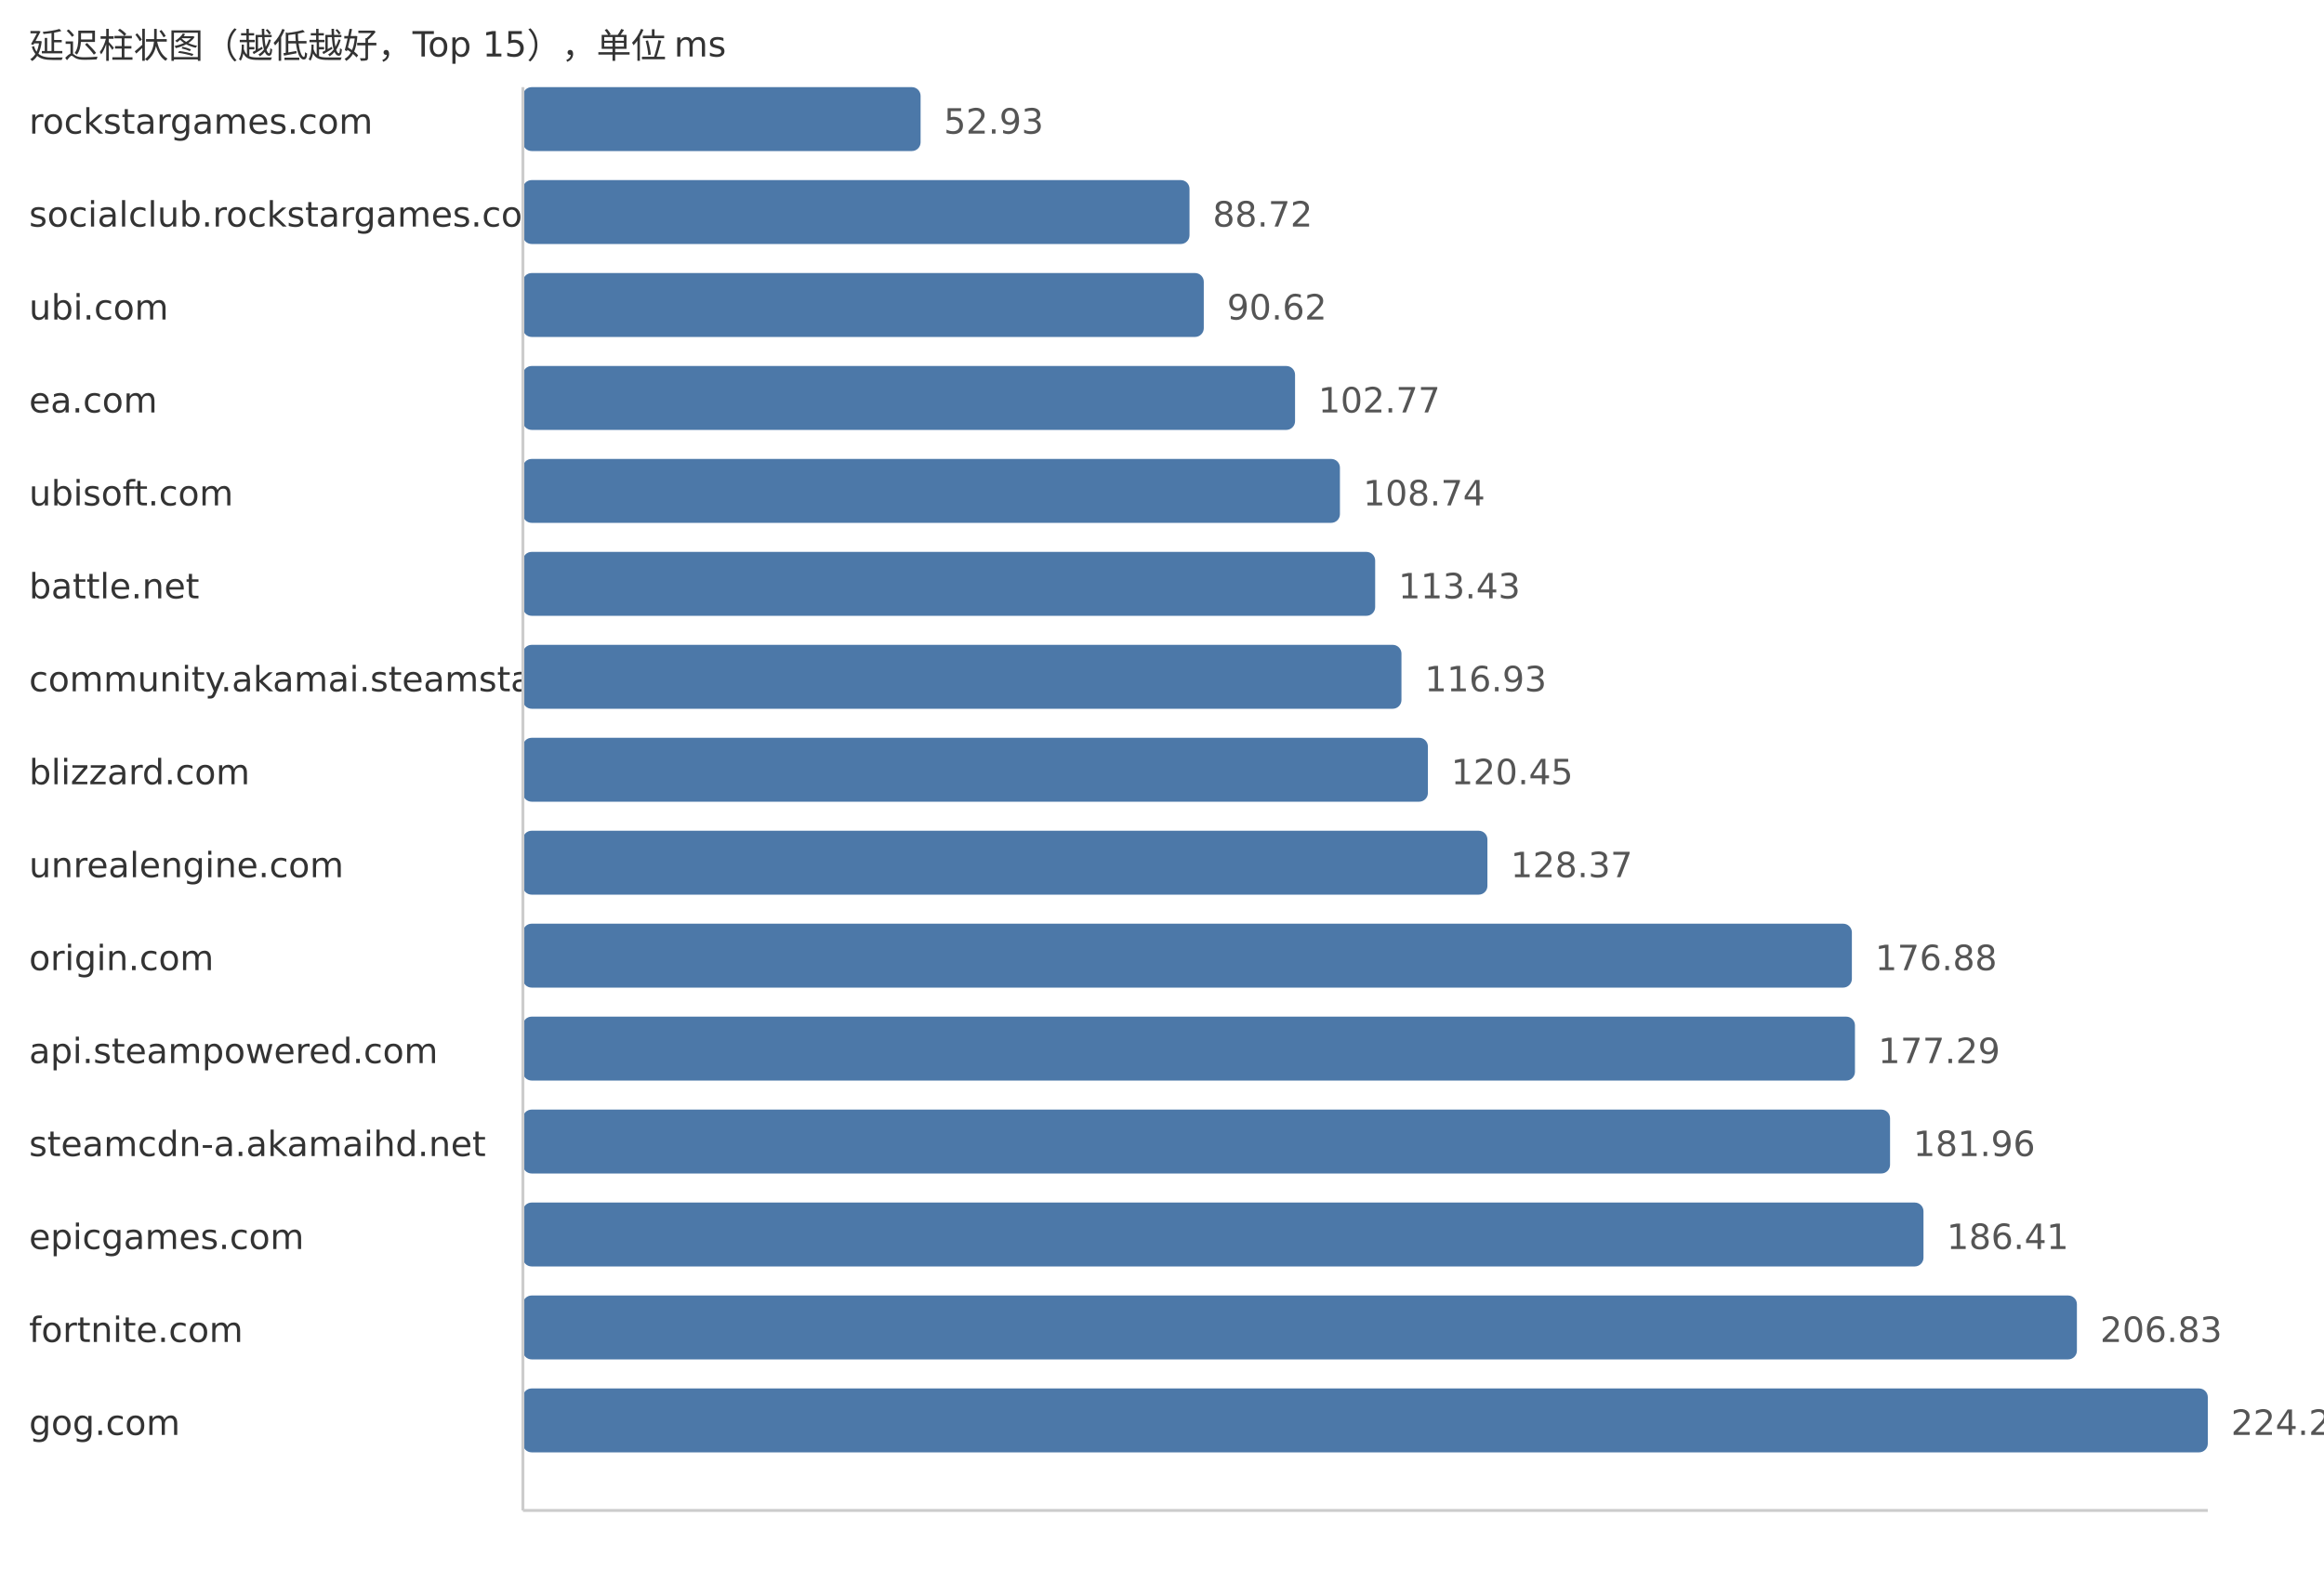
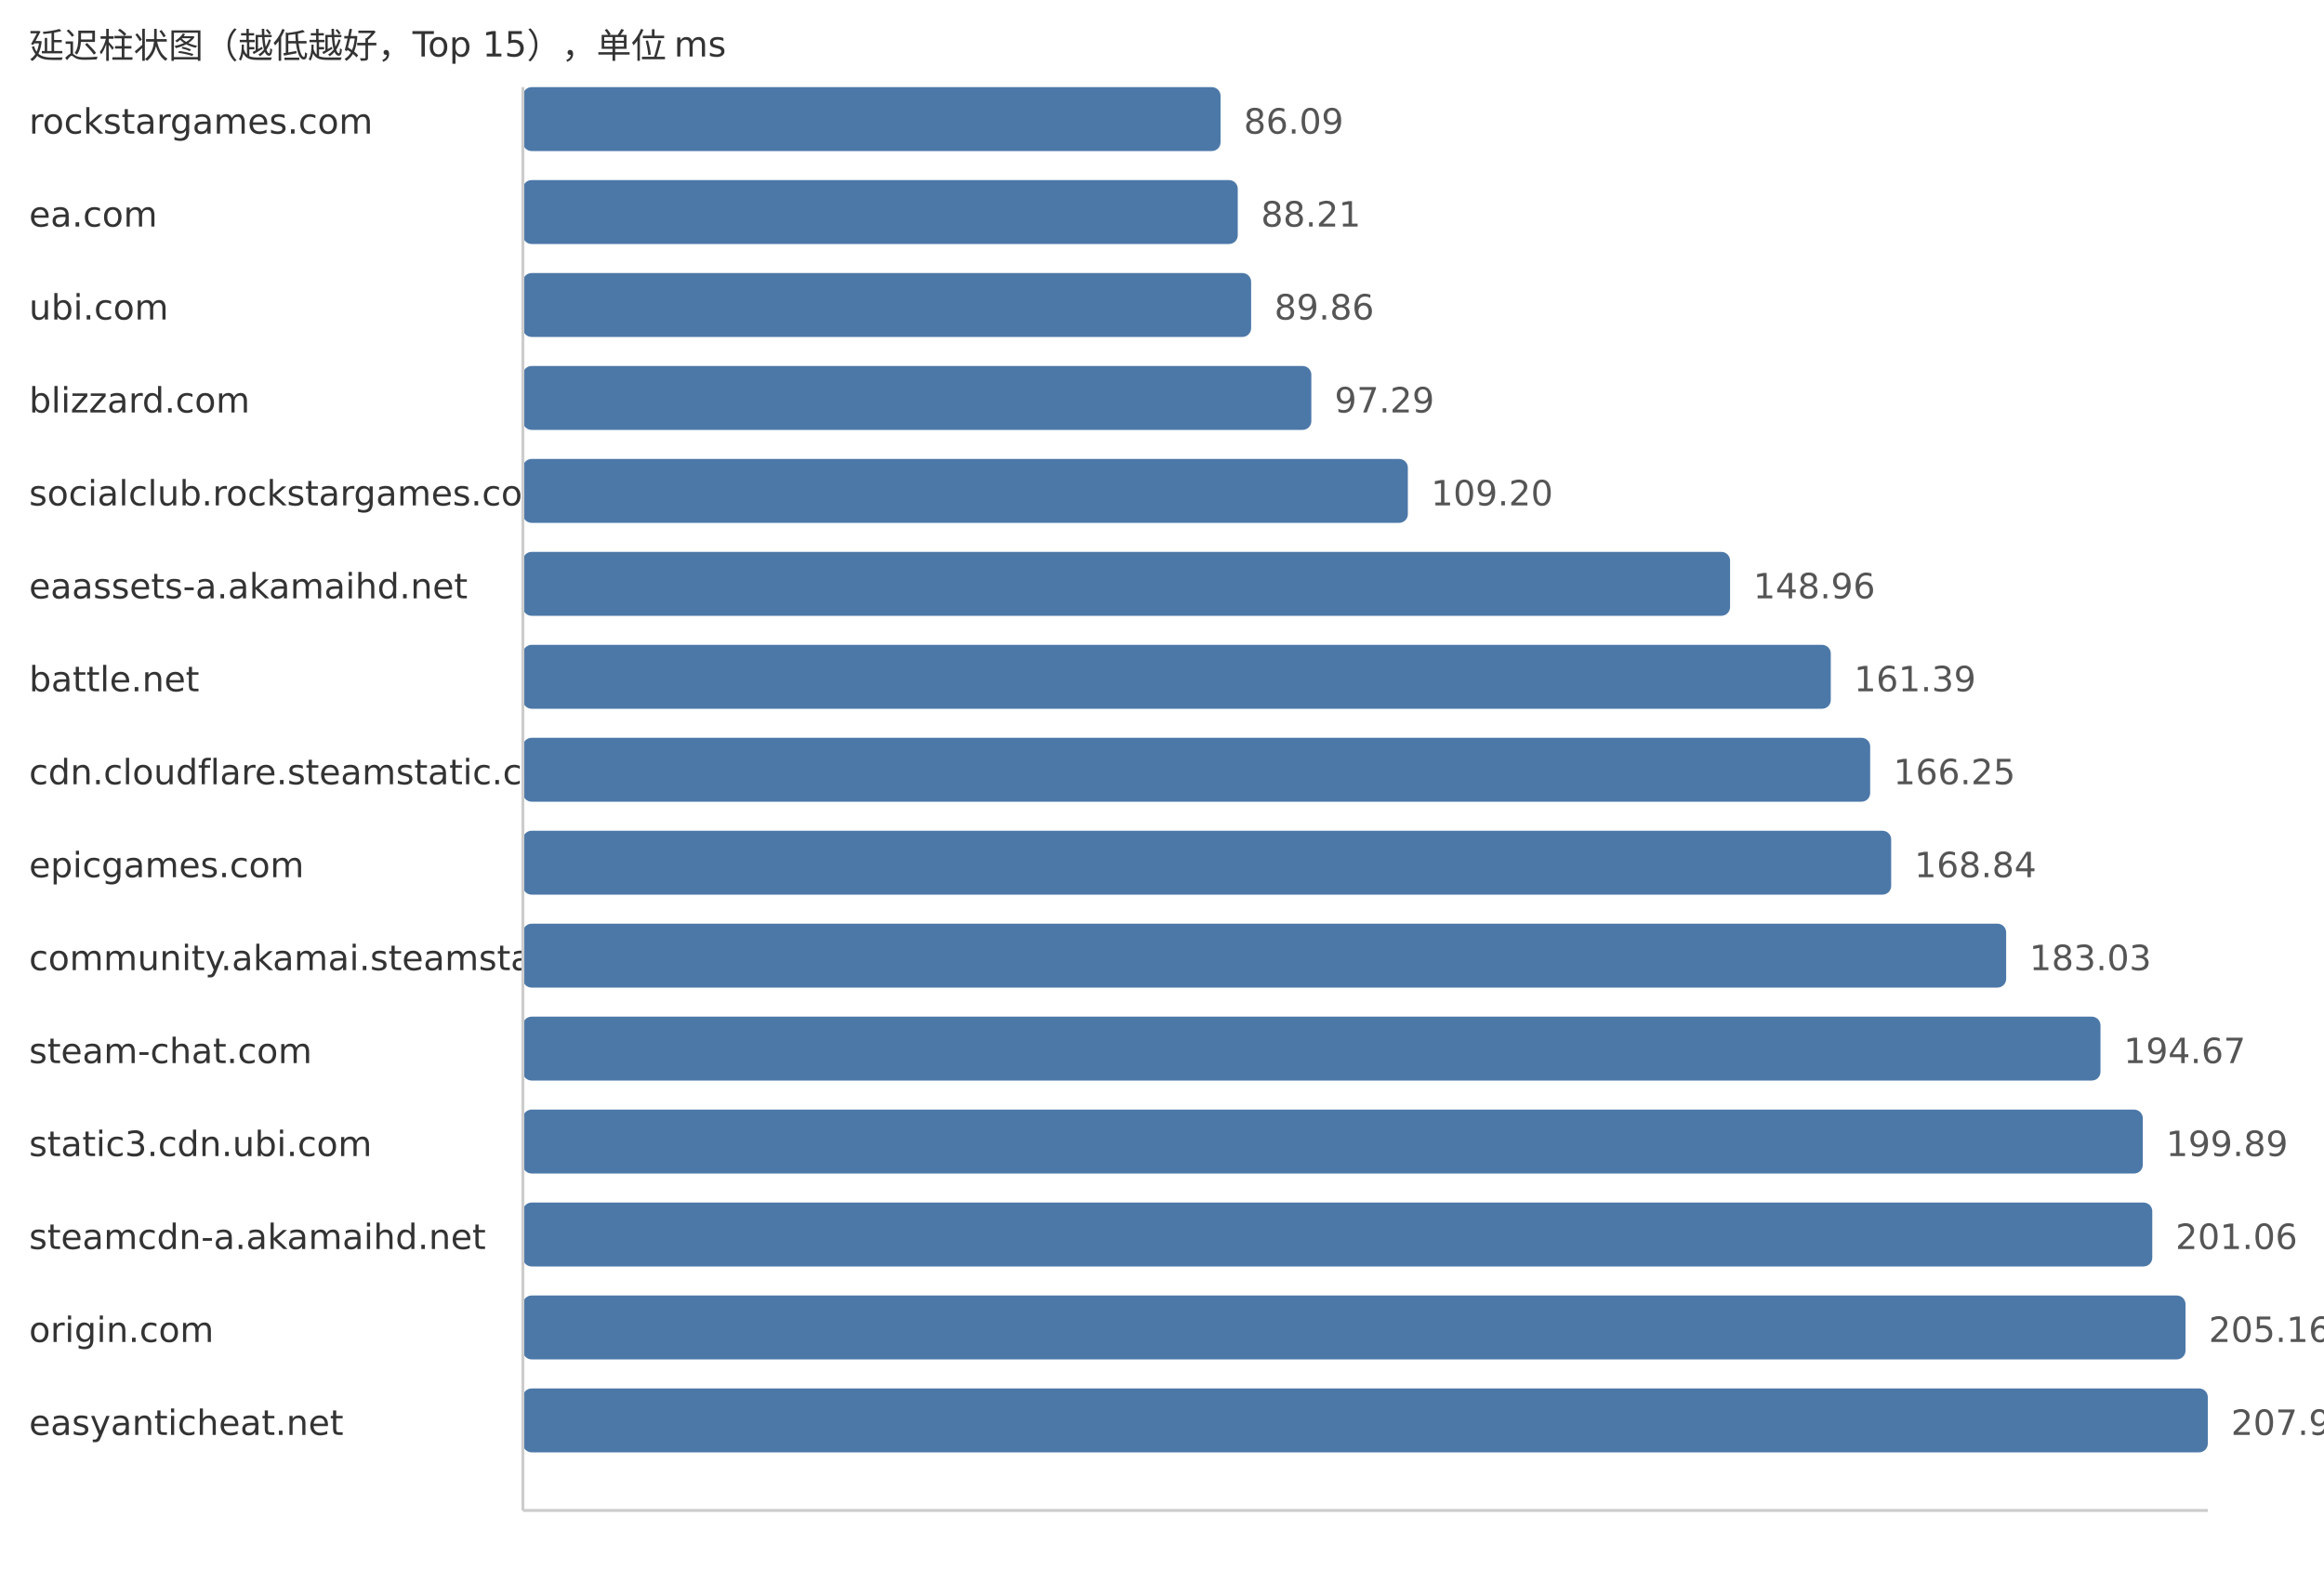
<svg xmlns="http://www.w3.org/2000/svg" width="800" height="540">
  <style> .label{font-family:DejaVu Sans,Verdana,Geneva,sans-serif;font-size:12px;fill:#333} .value{font-family:DejaVu Sans,Verdana,Geneva,sans-serif;font-size:12px;fill:#555} </style>
  <text x="10" y="20" class="label">延迟柱状图（越低越好，Top 15），单位 ms</text>
  <text x="10" y="46" class="label">rockstargames.com</text>
-   <rect x="180" y="30" width="136.9" height="22" fill="#4c78a8" rx="3" />
-   <text x="324.9" y="46" class="value">52.93</text>
-   <text x="10" y="78" class="label">socialclub.rockstargames.com</text>
-   <rect x="180" y="62" width="229.47" height="22" fill="#4c78a8" rx="3" />
-   <text x="417.47" y="78" class="value">88.72</text>
+   <rect x="180" y="30" width="240.16" height="22" fill="#4c78a8" rx="3" />
+   <text x="428.16" y="46" class="value">86.09</text>
+   <text x="10" y="78" class="label">ea.com</text>
+   <rect x="180" y="62" width="246.08" height="22" fill="#4c78a8" rx="3" />
+   <text x="434.08" y="78" class="value">88.21</text>
  <text x="10" y="110" class="label">ubi.com</text>
-   <rect x="180" y="94" width="234.38" height="22" fill="#4c78a8" rx="3" />
-   <text x="422.38" y="110" class="value">90.62</text>
-   <text x="10" y="142" class="label">ea.com</text>
-   <rect x="180" y="126" width="265.8" height="22" fill="#4c78a8" rx="3" />
-   <text x="453.8" y="142" class="value">102.77</text>
-   <text x="10" y="174" class="label">ubisoft.com</text>
-   <rect x="180" y="158" width="281.25" height="22" fill="#4c78a8" rx="3" />
-   <text x="469.25" y="174" class="value">108.74</text>
-   <text x="10" y="206" class="label">battle.net</text>
-   <rect x="180" y="190" width="293.38" height="22" fill="#4c78a8" rx="3" />
-   <text x="481.38" y="206" class="value">113.43</text>
-   <text x="10" y="238" class="label">community.akamai.steamstatic.com</text>
-   <rect x="180" y="222" width="302.43" height="22" fill="#4c78a8" rx="3" />
-   <text x="490.43" y="238" class="value">116.93</text>
-   <text x="10" y="270" class="label">blizzard.com</text>
-   <rect x="180" y="254" width="311.53" height="22" fill="#4c78a8" rx="3" />
-   <text x="499.53" y="270" class="value">120.45</text>
-   <text x="10" y="302" class="label">unrealengine.com</text>
-   <rect x="180" y="286" width="332.02" height="22" fill="#4c78a8" rx="3" />
-   <text x="520.02" y="302" class="value">128.37</text>
-   <text x="10" y="334" class="label">origin.com</text>
-   <rect x="180" y="318" width="457.48" height="22" fill="#4c78a8" rx="3" />
-   <text x="645.48" y="334" class="value">176.88</text>
-   <text x="10" y="366" class="label">api.steampowered.com</text>
-   <rect x="180" y="350" width="458.54" height="22" fill="#4c78a8" rx="3" />
-   <text x="646.54" y="366" class="value">177.29</text>
-   <text x="10" y="398" class="label">steamcdn-a.akamaihd.net</text>
-   <rect x="180" y="382" width="470.62" height="22" fill="#4c78a8" rx="3" />
-   <text x="658.62" y="398" class="value">181.96</text>
-   <text x="10" y="430" class="label">epicgames.com</text>
-   <rect x="180" y="414" width="482.13" height="22" fill="#4c78a8" rx="3" />
-   <text x="670.13" y="430" class="value">186.41</text>
-   <text x="10" y="462" class="label">fortnite.com</text>
-   <rect x="180" y="446" width="534.94" height="22" fill="#4c78a8" rx="3" />
-   <text x="722.94" y="462" class="value">206.83</text>
-   <text x="10" y="494" class="label">gog.com</text>
+   <rect x="180" y="94" width="250.68" height="22" fill="#4c78a8" rx="3" />
+   <text x="438.68" y="110" class="value">89.86</text>
+   <text x="10" y="142" class="label">blizzard.com</text>
+   <rect x="180" y="126" width="271.41" height="22" fill="#4c78a8" rx="3" />
+   <text x="459.41" y="142" class="value">97.29</text>
+   <text x="10" y="174" class="label">socialclub.rockstargames.com</text>
+   <rect x="180" y="158" width="304.63" height="22" fill="#4c78a8" rx="3" />
+   <text x="492.63" y="174" class="value">109.20</text>
+   <text x="10" y="206" class="label">eaassets-a.akamaihd.net</text>
+   <rect x="180" y="190" width="415.55" height="22" fill="#4c78a8" rx="3" />
+   <text x="603.55" y="206" class="value">148.96</text>
+   <text x="10" y="238" class="label">battle.net</text>
+   <rect x="180" y="222" width="450.22" height="22" fill="#4c78a8" rx="3" />
+   <text x="638.22" y="238" class="value">161.39</text>
+   <text x="10" y="270" class="label">cdn.cloudflare.steamstatic.com</text>
+   <rect x="180" y="254" width="463.78" height="22" fill="#4c78a8" rx="3" />
+   <text x="651.78" y="270" class="value">166.25</text>
+   <text x="10" y="302" class="label">epicgames.com</text>
+   <rect x="180" y="286" width="471.01" height="22" fill="#4c78a8" rx="3" />
+   <text x="659.01" y="302" class="value">168.84</text>
+   <text x="10" y="334" class="label">community.akamai.steamstatic.com</text>
+   <rect x="180" y="318" width="510.59" height="22" fill="#4c78a8" rx="3" />
+   <text x="698.59" y="334" class="value">183.03</text>
+   <text x="10" y="366" class="label">steam-chat.com</text>
+   <rect x="180" y="350" width="543.06" height="22" fill="#4c78a8" rx="3" />
+   <text x="731.06" y="366" class="value">194.67</text>
+   <text x="10" y="398" class="label">static3.cdn.ubi.com</text>
+   <rect x="180" y="382" width="557.63" height="22" fill="#4c78a8" rx="3" />
+   <text x="745.63" y="398" class="value">199.89</text>
+   <text x="10" y="430" class="label">steamcdn-a.akamaihd.net</text>
+   <rect x="180" y="414" width="560.89" height="22" fill="#4c78a8" rx="3" />
+   <text x="748.89" y="430" class="value">201.06</text>
+   <text x="10" y="462" class="label">origin.com</text>
+   <rect x="180" y="446" width="572.33" height="22" fill="#4c78a8" rx="3" />
+   <text x="760.33" y="462" class="value">205.16</text>
+   <text x="10" y="494" class="label">easyanticheat.net</text>
  <rect x="180" y="478" width="580.0" height="22" fill="#4c78a8" rx="3" />
-   <text x="768.0" y="494" class="value">224.25</text>
+   <text x="768.0" y="494" class="value">207.91</text>
  <line x1="180" y1="30" x2="180" y2="520" stroke="#ccc" />
  <line x1="180" y1="520" x2="760" y2="520" stroke="#ccc" />
</svg>
